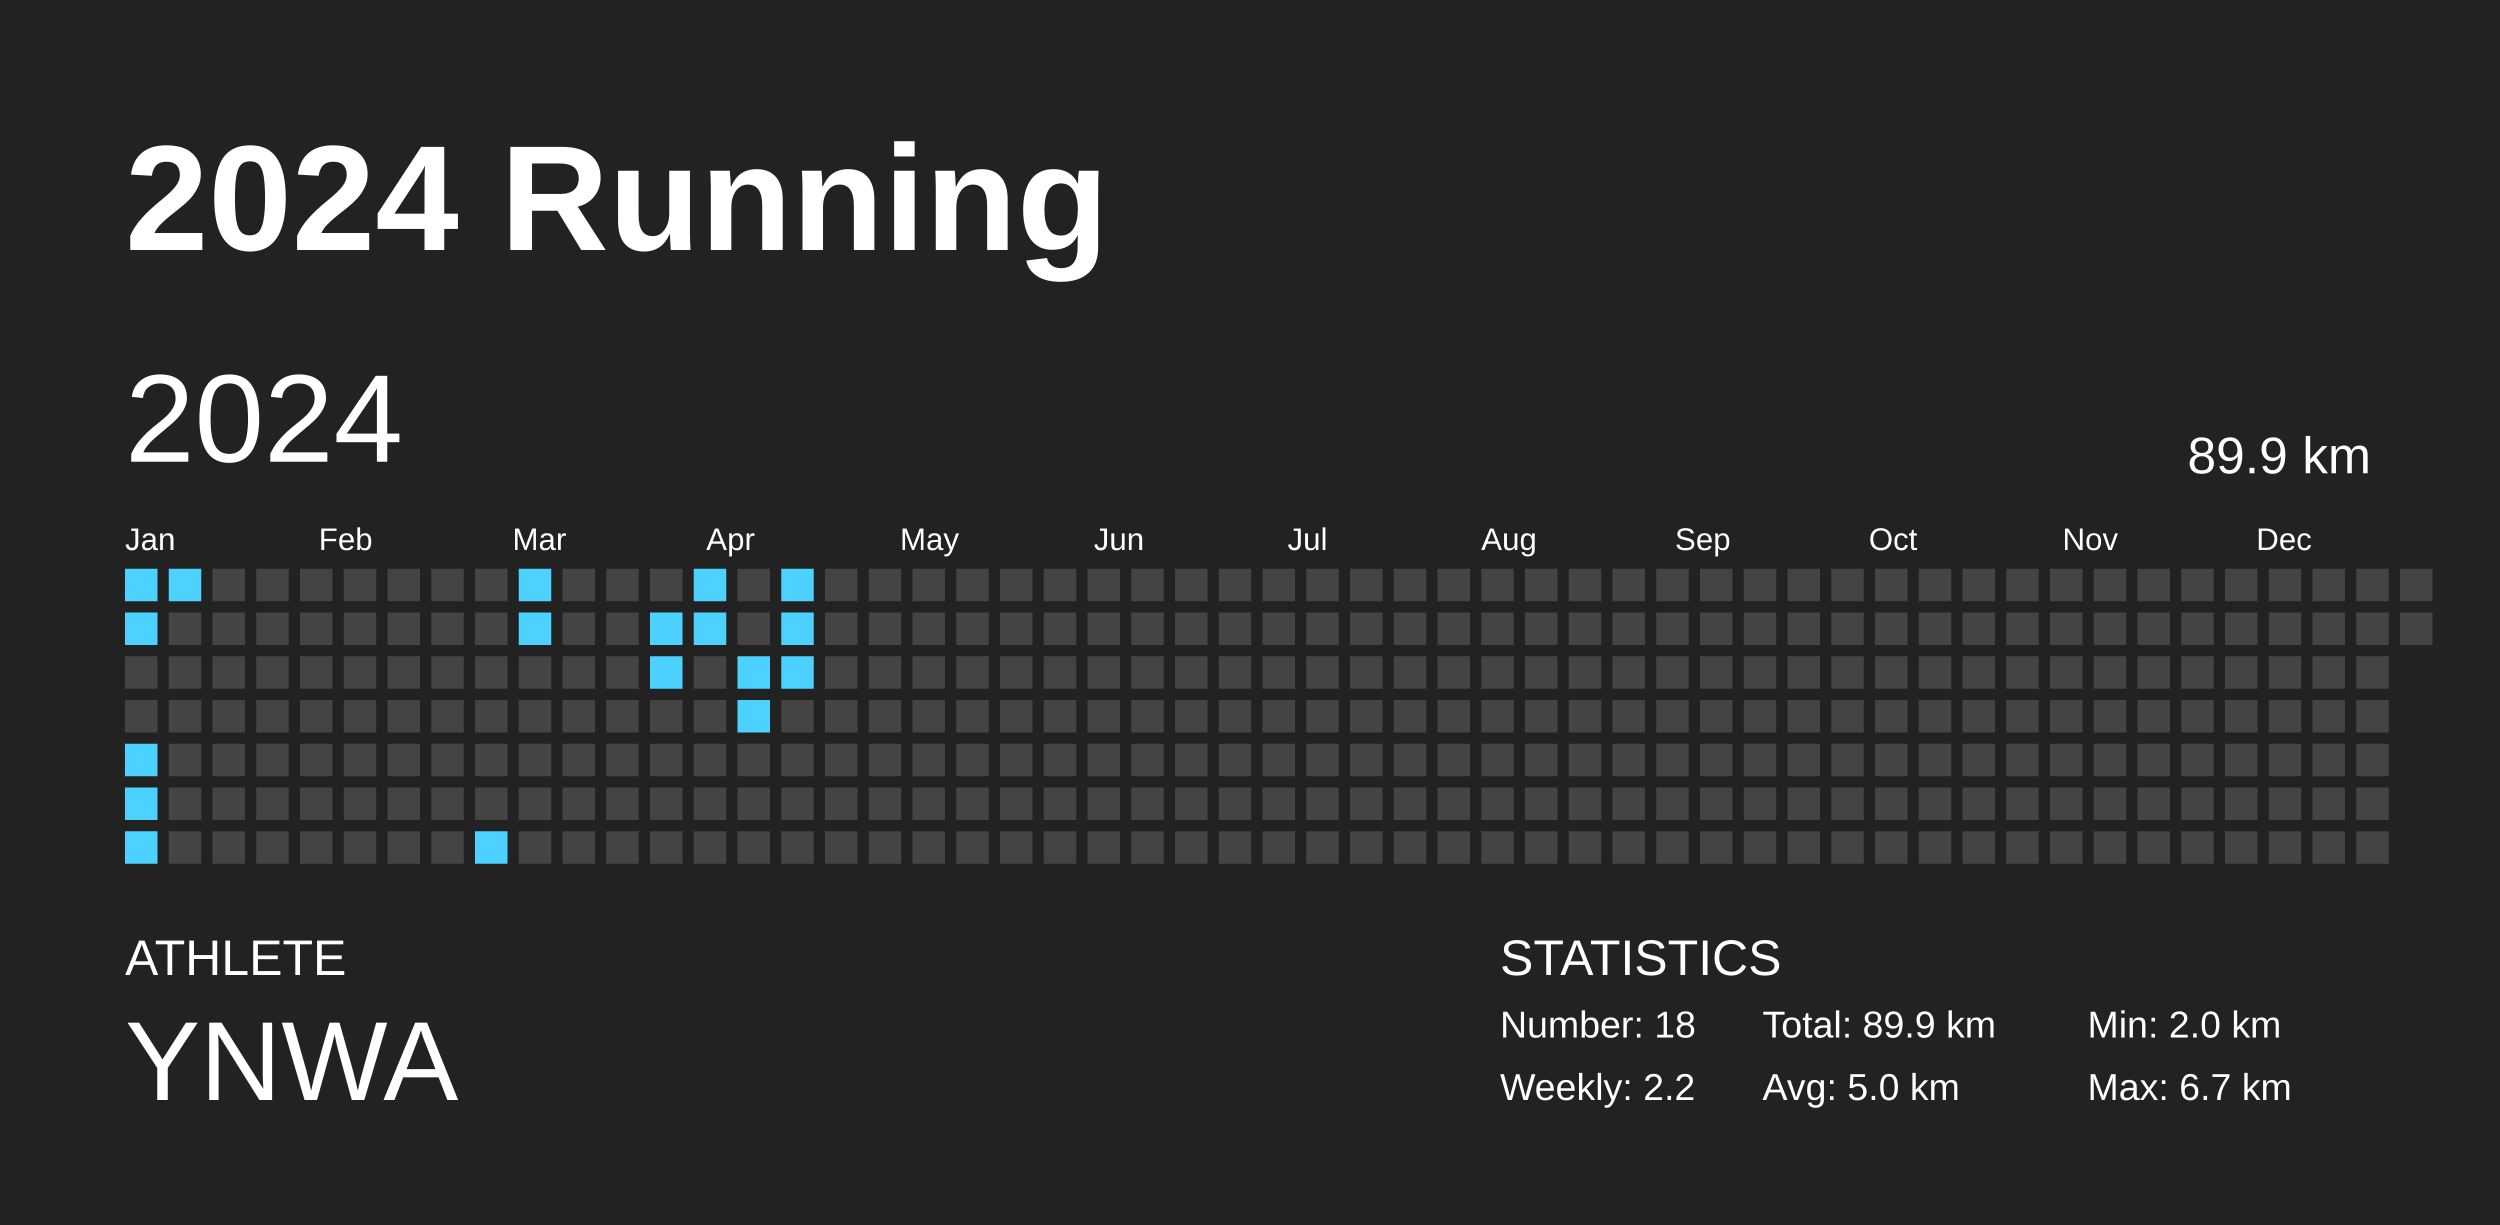
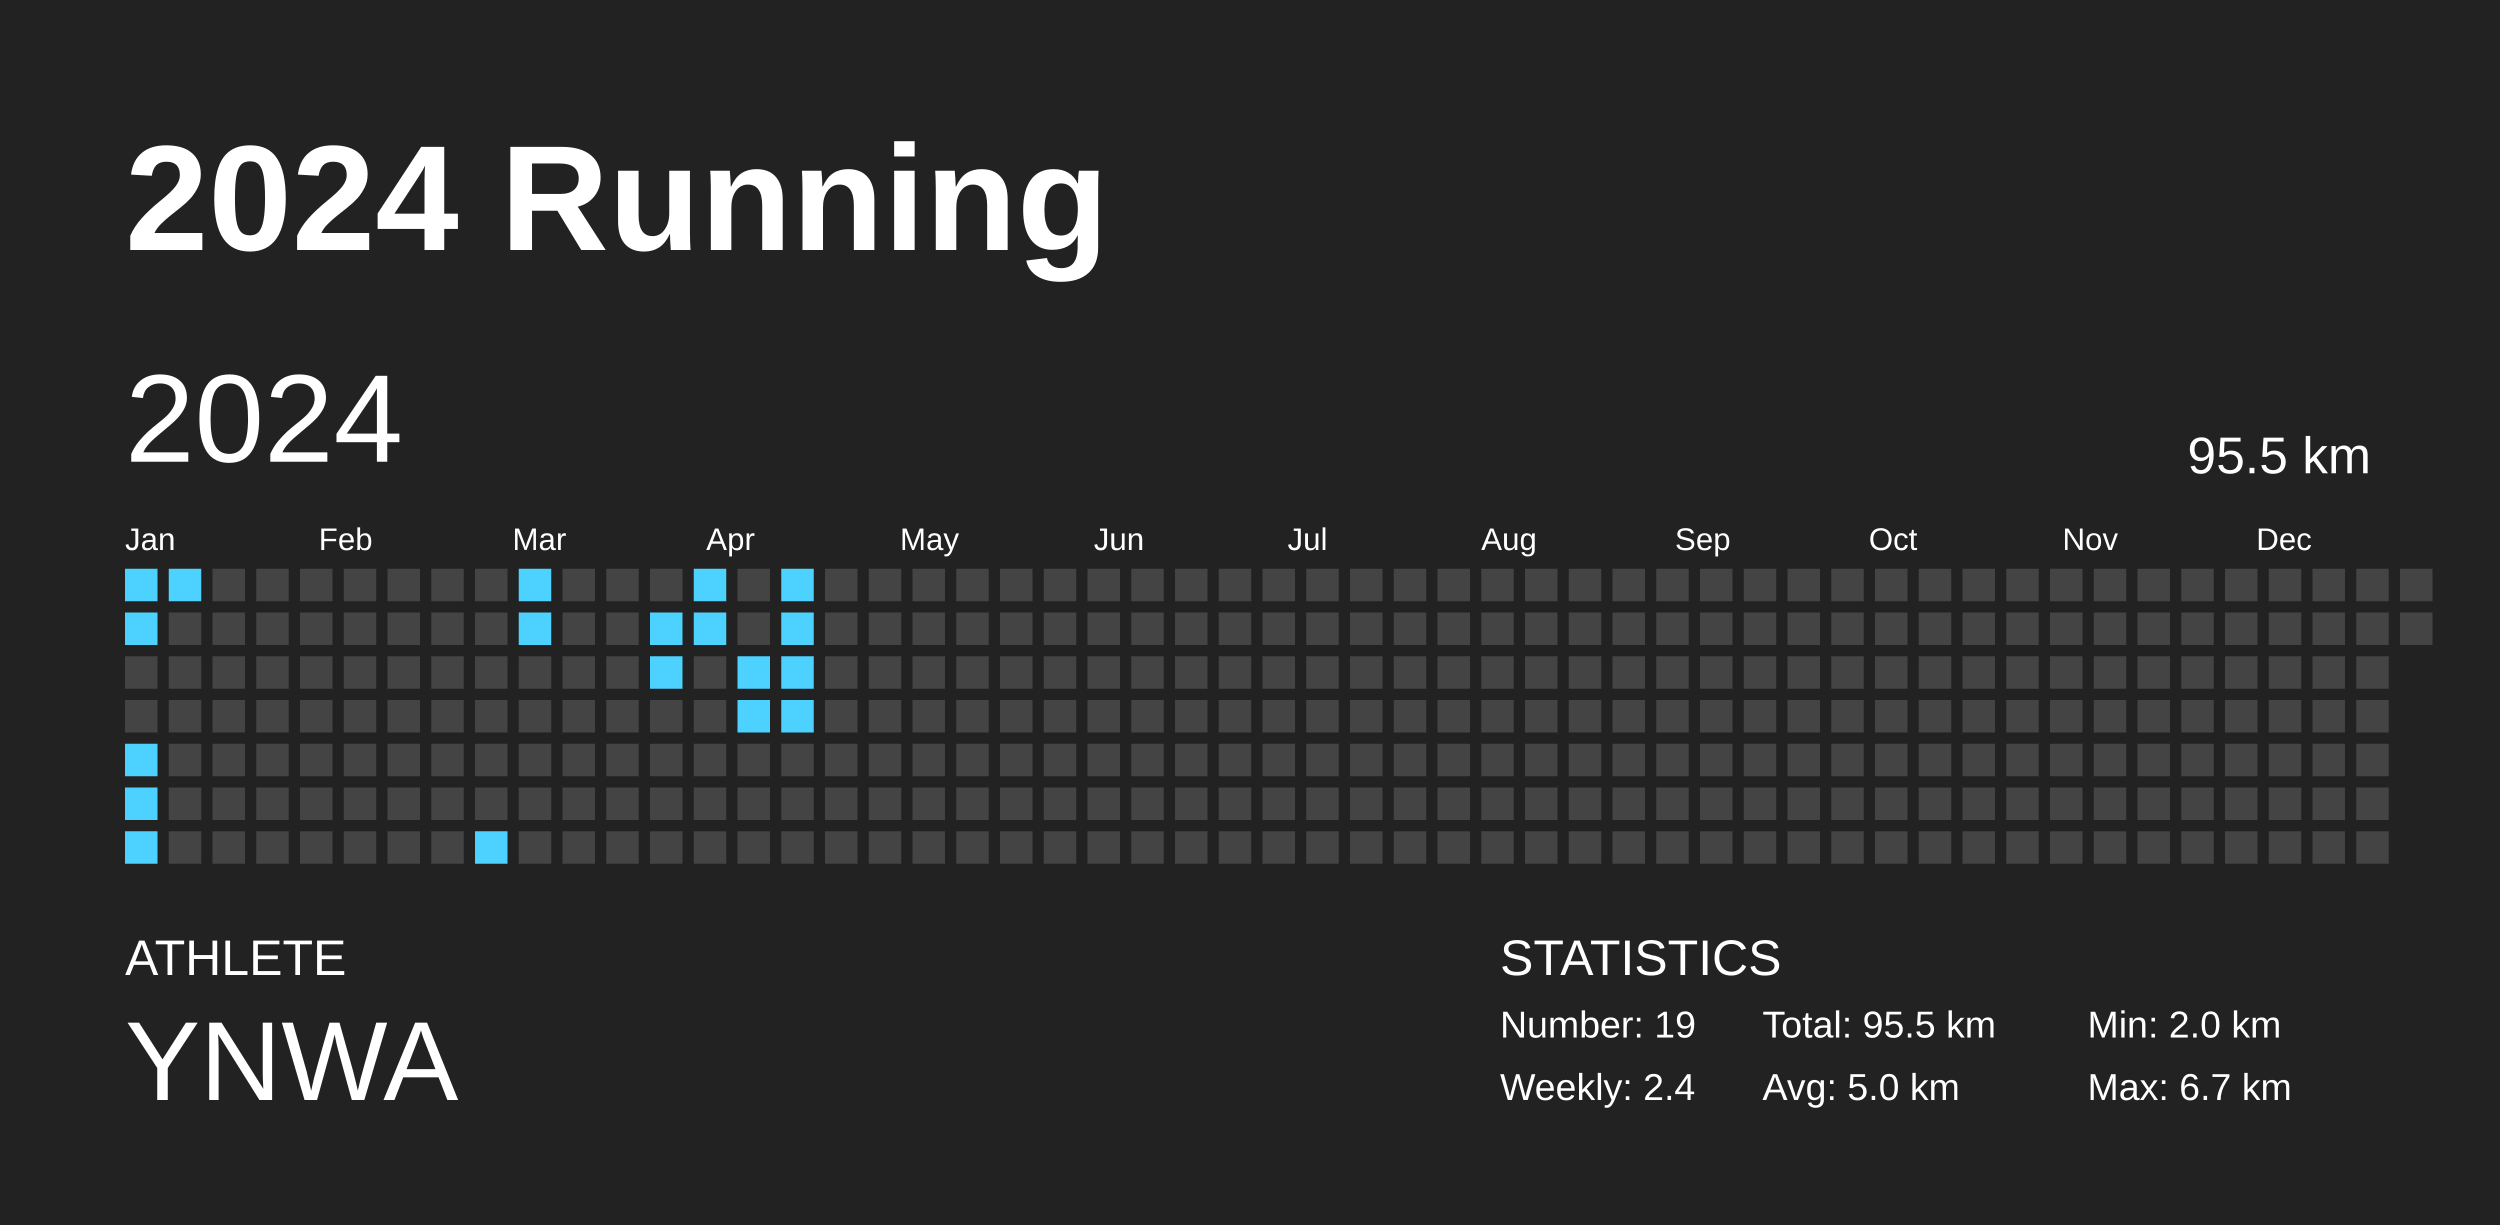
<svg xmlns="http://www.w3.org/2000/svg" baseProfile="full" height="98mm" version="1.1" viewBox="0,0,200,98" width="200mm">
  <defs />
  <rect fill="#222222" height="98" width="200" x="0" y="0" />
  <text fill="#FFFFFF" style="font-size:12px; font-family:Arial; font-weight:bold;" x="10" y="20">2024 Running</text>
  <text fill="#FFFFFF" style="font-size:4px; font-family:Arial" x="10" y="78">ATHLETE</text>
  <text fill="#FFFFFF" style="font-size:9px; font-family:Arial" x="10" y="88">YNWA</text>
  <text fill="#FFFFFF" style="font-size:4px; font-family:Arial" x="120" y="78">STATISTICS</text>
-   <text fill="#FFFFFF" style="font-size:3px; font-family:Arial" x="120" y="83">Number: 18</text>
-   <text fill="#FFFFFF" style="font-size:3px; font-family:Arial" x="120" y="88">Weekly: 2.2</text>
-   <text fill="#FFFFFF" style="font-size:3px; font-family:Arial" x="141" y="83">Total: 89.9 km</text>
+   <text fill="#FFFFFF" style="font-size:3px; font-family:Arial" x="120" y="83">Number: 19</text>
+   <text fill="#FFFFFF" style="font-size:3px; font-family:Arial" x="120" y="88">Weekly: 2.4</text>
+   <text fill="#FFFFFF" style="font-size:3px; font-family:Arial" x="141" y="83">Total: 95.5 km</text>
  <text fill="#FFFFFF" style="font-size:3px; font-family:Arial" x="141" y="88">Avg: 5.0 km</text>
  <text fill="#FFFFFF" style="font-size:3px; font-family:Arial" x="167" y="83">Min: 2.0 km</text>
  <text fill="#FFFFFF" style="font-size:3px; font-family:Arial" x="167" y="88">Max: 6.7 km</text>
  <text dominant-baseline="hanging" fill="#FFFFFF" style="font-size:10.0px; font-family:Arial;" x="10" y="30">2024</text>
-   <text dominant-baseline="hanging" fill="#FFFFFF" style="font-size:4.125px; font-family:Arial;" x="175" y="35">89.9 km</text>
+   <text dominant-baseline="hanging" fill="#FFFFFF" style="font-size:4.125px; font-family:Arial;" x="175" y="35">95.5 km</text>
  <text fill="#FFFFFF" style="font-size:2.5px; font-family:Arial" x="10.0" y="44">Jan</text>
  <text fill="#FFFFFF" style="font-size:2.5px; font-family:Arial" x="25.5" y="44">Feb</text>
  <text fill="#FFFFFF" style="font-size:2.5px; font-family:Arial" x="41.0" y="44">Mar</text>
  <text fill="#FFFFFF" style="font-size:2.5px; font-family:Arial" x="56.5" y="44">Apr</text>
  <text fill="#FFFFFF" style="font-size:2.5px; font-family:Arial" x="72.0" y="44">May</text>
  <text fill="#FFFFFF" style="font-size:2.5px; font-family:Arial" x="87.5" y="44">Jun</text>
  <text fill="#FFFFFF" style="font-size:2.5px; font-family:Arial" x="103.0" y="44">Jul</text>
  <text fill="#FFFFFF" style="font-size:2.5px; font-family:Arial" x="118.5" y="44">Aug</text>
  <text fill="#FFFFFF" style="font-size:2.5px; font-family:Arial" x="134.0" y="44">Sep</text>
  <text fill="#FFFFFF" style="font-size:2.5px; font-family:Arial" x="149.5" y="44">Oct</text>
  <text fill="#FFFFFF" style="font-size:2.5px; font-family:Arial" x="165.0" y="44">Nov</text>
  <text fill="#FFFFFF" style="font-size:2.5px; font-family:Arial" x="180.5" y="44">Dec</text>
  <rect fill="#4dd2ff" height="2.6" width="2.6" x="10.0" y="45.5" />
  <rect fill="#4dd2ff" height="2.6" width="2.6" x="10.0" y="49.0" />
  <rect fill="#444444" height="2.6" width="2.6" x="10.0" y="52.5" />
  <rect fill="#444444" height="2.6" width="2.6" x="10.0" y="56.0" />
  <rect fill="#4dd2ff" height="2.6" width="2.6" x="10.0" y="59.5" />
  <rect fill="#4dd2ff" height="2.6" width="2.6" x="10.0" y="63.0" />
  <rect fill="#4dd2ff" height="2.6" width="2.6" x="10.0" y="66.5" />
  <rect fill="#4dd2ff" height="2.6" width="2.6" x="13.5" y="45.5" />
  <rect fill="#444444" height="2.6" width="2.6" x="13.5" y="49.0" />
  <rect fill="#444444" height="2.6" width="2.6" x="13.5" y="52.5" />
  <rect fill="#444444" height="2.6" width="2.6" x="13.5" y="56.0" />
  <rect fill="#444444" height="2.6" width="2.6" x="13.5" y="59.5" />
  <rect fill="#444444" height="2.6" width="2.6" x="13.5" y="63.0" />
  <rect fill="#444444" height="2.6" width="2.6" x="13.5" y="66.5" />
  <rect fill="#444444" height="2.6" width="2.6" x="17.0" y="45.5" />
  <rect fill="#444444" height="2.6" width="2.6" x="17.0" y="49.0" />
  <rect fill="#444444" height="2.6" width="2.6" x="17.0" y="52.5" />
  <rect fill="#444444" height="2.6" width="2.6" x="17.0" y="56.0" />
  <rect fill="#444444" height="2.6" width="2.6" x="17.0" y="59.5" />
  <rect fill="#444444" height="2.6" width="2.6" x="17.0" y="63.0" />
  <rect fill="#444444" height="2.6" width="2.6" x="17.0" y="66.5" />
  <rect fill="#444444" height="2.6" width="2.6" x="20.5" y="45.5" />
  <rect fill="#444444" height="2.6" width="2.6" x="20.5" y="49.0" />
  <rect fill="#444444" height="2.6" width="2.6" x="20.5" y="52.5" />
  <rect fill="#444444" height="2.6" width="2.6" x="20.5" y="56.0" />
  <rect fill="#444444" height="2.6" width="2.6" x="20.5" y="59.5" />
  <rect fill="#444444" height="2.6" width="2.6" x="20.5" y="63.0" />
  <rect fill="#444444" height="2.6" width="2.6" x="20.5" y="66.5" />
  <rect fill="#444444" height="2.6" width="2.6" x="24.0" y="45.5" />
  <rect fill="#444444" height="2.6" width="2.6" x="24.0" y="49.0" />
  <rect fill="#444444" height="2.6" width="2.6" x="24.0" y="52.5" />
  <rect fill="#444444" height="2.6" width="2.6" x="24.0" y="56.0" />
  <rect fill="#444444" height="2.6" width="2.6" x="24.0" y="59.5" />
  <rect fill="#444444" height="2.6" width="2.6" x="24.0" y="63.0" />
  <rect fill="#444444" height="2.6" width="2.6" x="24.0" y="66.5" />
  <rect fill="#444444" height="2.6" width="2.6" x="27.5" y="45.5" />
  <rect fill="#444444" height="2.6" width="2.6" x="27.5" y="49.0" />
  <rect fill="#444444" height="2.6" width="2.6" x="27.5" y="52.5" />
  <rect fill="#444444" height="2.6" width="2.6" x="27.5" y="56.0" />
  <rect fill="#444444" height="2.6" width="2.6" x="27.5" y="59.5" />
  <rect fill="#444444" height="2.6" width="2.6" x="27.5" y="63.0" />
  <rect fill="#444444" height="2.6" width="2.6" x="27.5" y="66.5" />
  <rect fill="#444444" height="2.6" width="2.6" x="31.0" y="45.5" />
  <rect fill="#444444" height="2.6" width="2.6" x="31.0" y="49.0" />
  <rect fill="#444444" height="2.6" width="2.6" x="31.0" y="52.5" />
  <rect fill="#444444" height="2.6" width="2.6" x="31.0" y="56.0" />
  <rect fill="#444444" height="2.6" width="2.6" x="31.0" y="59.5" />
  <rect fill="#444444" height="2.6" width="2.6" x="31.0" y="63.0" />
  <rect fill="#444444" height="2.6" width="2.6" x="31.0" y="66.5" />
  <rect fill="#444444" height="2.6" width="2.6" x="34.5" y="45.5" />
  <rect fill="#444444" height="2.6" width="2.6" x="34.5" y="49.0" />
  <rect fill="#444444" height="2.6" width="2.6" x="34.5" y="52.5" />
  <rect fill="#444444" height="2.6" width="2.6" x="34.5" y="56.0" />
  <rect fill="#444444" height="2.6" width="2.6" x="34.5" y="59.5" />
  <rect fill="#444444" height="2.6" width="2.6" x="34.5" y="63.0" />
  <rect fill="#444444" height="2.6" width="2.6" x="34.5" y="66.5" />
  <rect fill="#444444" height="2.6" width="2.6" x="38.0" y="45.5" />
  <rect fill="#444444" height="2.6" width="2.6" x="38.0" y="49.0" />
  <rect fill="#444444" height="2.6" width="2.6" x="38.0" y="52.5" />
  <rect fill="#444444" height="2.6" width="2.6" x="38.0" y="56.0" />
  <rect fill="#444444" height="2.6" width="2.6" x="38.0" y="59.5" />
  <rect fill="#444444" height="2.6" width="2.6" x="38.0" y="63.0" />
  <rect fill="#4dd2ff" height="2.6" width="2.6" x="38.0" y="66.5" />
  <rect fill="#4dd2ff" height="2.6" width="2.6" x="41.5" y="45.5" />
  <rect fill="#4dd2ff" height="2.6" width="2.6" x="41.5" y="49.0" />
  <rect fill="#444444" height="2.6" width="2.6" x="41.5" y="52.5" />
  <rect fill="#444444" height="2.6" width="2.6" x="41.5" y="56.0" />
  <rect fill="#444444" height="2.6" width="2.6" x="41.5" y="59.5" />
  <rect fill="#444444" height="2.6" width="2.6" x="41.5" y="63.0" />
  <rect fill="#444444" height="2.6" width="2.6" x="41.5" y="66.5" />
  <rect fill="#444444" height="2.6" width="2.6" x="45.0" y="45.5" />
  <rect fill="#444444" height="2.6" width="2.6" x="45.0" y="49.0" />
  <rect fill="#444444" height="2.6" width="2.6" x="45.0" y="52.5" />
  <rect fill="#444444" height="2.6" width="2.6" x="45.0" y="56.0" />
  <rect fill="#444444" height="2.6" width="2.6" x="45.0" y="59.5" />
  <rect fill="#444444" height="2.6" width="2.6" x="45.0" y="63.0" />
  <rect fill="#444444" height="2.6" width="2.6" x="45.0" y="66.5" />
  <rect fill="#444444" height="2.6" width="2.6" x="48.5" y="45.5" />
  <rect fill="#444444" height="2.6" width="2.6" x="48.5" y="49.0" />
  <rect fill="#444444" height="2.6" width="2.6" x="48.5" y="52.5" />
  <rect fill="#444444" height="2.6" width="2.6" x="48.5" y="56.0" />
  <rect fill="#444444" height="2.6" width="2.6" x="48.5" y="59.5" />
  <rect fill="#444444" height="2.6" width="2.6" x="48.5" y="63.0" />
  <rect fill="#444444" height="2.6" width="2.6" x="48.5" y="66.5" />
  <rect fill="#444444" height="2.6" width="2.6" x="52.0" y="45.5" />
  <rect fill="#4dd2ff" height="2.6" width="2.6" x="52.0" y="49.0" />
  <rect fill="#4dd2ff" height="2.6" width="2.6" x="52.0" y="52.5" />
  <rect fill="#444444" height="2.6" width="2.6" x="52.0" y="56.0" />
  <rect fill="#444444" height="2.6" width="2.6" x="52.0" y="59.5" />
  <rect fill="#444444" height="2.6" width="2.6" x="52.0" y="63.0" />
  <rect fill="#444444" height="2.6" width="2.6" x="52.0" y="66.5" />
  <rect fill="#4dd2ff" height="2.6" width="2.6" x="55.5" y="45.5" />
  <rect fill="#4dd2ff" height="2.6" width="2.6" x="55.5" y="49.0" />
  <rect fill="#444444" height="2.6" width="2.6" x="55.5" y="52.5" />
  <rect fill="#444444" height="2.6" width="2.6" x="55.5" y="56.0" />
  <rect fill="#444444" height="2.6" width="2.6" x="55.5" y="59.5" />
  <rect fill="#444444" height="2.6" width="2.6" x="55.5" y="63.0" />
  <rect fill="#444444" height="2.6" width="2.6" x="55.5" y="66.5" />
  <rect fill="#444444" height="2.6" width="2.6" x="59.0" y="45.5" />
  <rect fill="#444444" height="2.6" width="2.6" x="59.0" y="49.0" />
  <rect fill="#4dd2ff" height="2.6" width="2.6" x="59.0" y="52.5" />
  <rect fill="#4dd2ff" height="2.6" width="2.6" x="59.0" y="56.0" />
  <rect fill="#444444" height="2.6" width="2.6" x="59.0" y="59.5" />
  <rect fill="#444444" height="2.6" width="2.6" x="59.0" y="63.0" />
  <rect fill="#444444" height="2.6" width="2.6" x="59.0" y="66.5" />
  <rect fill="#4dd2ff" height="2.6" width="2.6" x="62.5" y="45.5" />
  <rect fill="#4dd2ff" height="2.6" width="2.6" x="62.5" y="49.0" />
  <rect fill="#4dd2ff" height="2.6" width="2.6" x="62.5" y="52.5" />
-   <rect fill="#444444" height="2.6" width="2.6" x="62.5" y="56.0" />
+   <rect fill="#4dd2ff" height="2.6" width="2.6" x="62.5" y="56.0" />
  <rect fill="#444444" height="2.6" width="2.6" x="62.5" y="59.5" />
  <rect fill="#444444" height="2.6" width="2.6" x="62.5" y="63.0" />
  <rect fill="#444444" height="2.6" width="2.6" x="62.5" y="66.5" />
  <rect fill="#444444" height="2.6" width="2.6" x="66.0" y="45.5" />
  <rect fill="#444444" height="2.6" width="2.6" x="66.0" y="49.0" />
  <rect fill="#444444" height="2.6" width="2.6" x="66.0" y="52.5" />
  <rect fill="#444444" height="2.6" width="2.6" x="66.0" y="56.0" />
  <rect fill="#444444" height="2.6" width="2.6" x="66.0" y="59.5" />
  <rect fill="#444444" height="2.6" width="2.6" x="66.0" y="63.0" />
  <rect fill="#444444" height="2.6" width="2.6" x="66.0" y="66.5" />
  <rect fill="#444444" height="2.6" width="2.6" x="69.5" y="45.5" />
  <rect fill="#444444" height="2.6" width="2.6" x="69.5" y="49.0" />
  <rect fill="#444444" height="2.6" width="2.6" x="69.5" y="52.5" />
  <rect fill="#444444" height="2.6" width="2.6" x="69.5" y="56.0" />
  <rect fill="#444444" height="2.6" width="2.6" x="69.5" y="59.5" />
  <rect fill="#444444" height="2.6" width="2.6" x="69.5" y="63.0" />
  <rect fill="#444444" height="2.6" width="2.6" x="69.5" y="66.5" />
  <rect fill="#444444" height="2.6" width="2.6" x="73.0" y="45.5" />
  <rect fill="#444444" height="2.6" width="2.6" x="73.0" y="49.0" />
  <rect fill="#444444" height="2.6" width="2.6" x="73.0" y="52.5" />
  <rect fill="#444444" height="2.6" width="2.6" x="73.0" y="56.0" />
  <rect fill="#444444" height="2.6" width="2.6" x="73.0" y="59.5" />
  <rect fill="#444444" height="2.6" width="2.6" x="73.0" y="63.0" />
  <rect fill="#444444" height="2.6" width="2.6" x="73.0" y="66.5" />
  <rect fill="#444444" height="2.6" width="2.6" x="76.5" y="45.5" />
  <rect fill="#444444" height="2.6" width="2.6" x="76.5" y="49.0" />
  <rect fill="#444444" height="2.6" width="2.6" x="76.5" y="52.5" />
  <rect fill="#444444" height="2.6" width="2.6" x="76.5" y="56.0" />
  <rect fill="#444444" height="2.6" width="2.6" x="76.5" y="59.5" />
  <rect fill="#444444" height="2.6" width="2.6" x="76.5" y="63.0" />
  <rect fill="#444444" height="2.6" width="2.6" x="76.5" y="66.5" />
  <rect fill="#444444" height="2.6" width="2.6" x="80.0" y="45.5" />
  <rect fill="#444444" height="2.6" width="2.6" x="80.0" y="49.0" />
  <rect fill="#444444" height="2.6" width="2.6" x="80.0" y="52.5" />
  <rect fill="#444444" height="2.6" width="2.6" x="80.0" y="56.0" />
  <rect fill="#444444" height="2.6" width="2.6" x="80.0" y="59.5" />
  <rect fill="#444444" height="2.6" width="2.6" x="80.0" y="63.0" />
  <rect fill="#444444" height="2.6" width="2.6" x="80.0" y="66.5" />
  <rect fill="#444444" height="2.6" width="2.6" x="83.5" y="45.5" />
  <rect fill="#444444" height="2.6" width="2.6" x="83.5" y="49.0" />
  <rect fill="#444444" height="2.6" width="2.6" x="83.5" y="52.5" />
  <rect fill="#444444" height="2.6" width="2.6" x="83.5" y="56.0" />
  <rect fill="#444444" height="2.6" width="2.6" x="83.5" y="59.5" />
  <rect fill="#444444" height="2.6" width="2.6" x="83.5" y="63.0" />
  <rect fill="#444444" height="2.6" width="2.6" x="83.5" y="66.5" />
  <rect fill="#444444" height="2.6" width="2.6" x="87.0" y="45.5" />
  <rect fill="#444444" height="2.6" width="2.6" x="87.0" y="49.0" />
  <rect fill="#444444" height="2.6" width="2.6" x="87.0" y="52.5" />
  <rect fill="#444444" height="2.6" width="2.6" x="87.0" y="56.0" />
  <rect fill="#444444" height="2.6" width="2.6" x="87.0" y="59.5" />
  <rect fill="#444444" height="2.6" width="2.6" x="87.0" y="63.0" />
  <rect fill="#444444" height="2.6" width="2.6" x="87.0" y="66.5" />
  <rect fill="#444444" height="2.6" width="2.6" x="90.5" y="45.5" />
  <rect fill="#444444" height="2.6" width="2.6" x="90.5" y="49.0" />
  <rect fill="#444444" height="2.6" width="2.6" x="90.5" y="52.5" />
  <rect fill="#444444" height="2.6" width="2.6" x="90.5" y="56.0" />
  <rect fill="#444444" height="2.6" width="2.6" x="90.5" y="59.5" />
  <rect fill="#444444" height="2.6" width="2.6" x="90.5" y="63.0" />
  <rect fill="#444444" height="2.6" width="2.6" x="90.5" y="66.5" />
  <rect fill="#444444" height="2.6" width="2.6" x="94.0" y="45.5" />
  <rect fill="#444444" height="2.6" width="2.6" x="94.0" y="49.0" />
  <rect fill="#444444" height="2.6" width="2.6" x="94.0" y="52.5" />
  <rect fill="#444444" height="2.6" width="2.6" x="94.0" y="56.0" />
  <rect fill="#444444" height="2.6" width="2.6" x="94.0" y="59.5" />
  <rect fill="#444444" height="2.6" width="2.6" x="94.0" y="63.0" />
  <rect fill="#444444" height="2.6" width="2.6" x="94.0" y="66.5" />
  <rect fill="#444444" height="2.6" width="2.6" x="97.5" y="45.5" />
  <rect fill="#444444" height="2.6" width="2.6" x="97.5" y="49.0" />
  <rect fill="#444444" height="2.6" width="2.6" x="97.5" y="52.5" />
  <rect fill="#444444" height="2.6" width="2.6" x="97.5" y="56.0" />
  <rect fill="#444444" height="2.6" width="2.6" x="97.5" y="59.5" />
  <rect fill="#444444" height="2.6" width="2.6" x="97.5" y="63.0" />
  <rect fill="#444444" height="2.6" width="2.6" x="97.5" y="66.5" />
  <rect fill="#444444" height="2.6" width="2.6" x="101.0" y="45.5" />
  <rect fill="#444444" height="2.6" width="2.6" x="101.0" y="49.0" />
  <rect fill="#444444" height="2.6" width="2.6" x="101.0" y="52.5" />
  <rect fill="#444444" height="2.6" width="2.6" x="101.0" y="56.0" />
  <rect fill="#444444" height="2.6" width="2.6" x="101.0" y="59.5" />
  <rect fill="#444444" height="2.6" width="2.6" x="101.0" y="63.0" />
  <rect fill="#444444" height="2.6" width="2.6" x="101.0" y="66.5" />
  <rect fill="#444444" height="2.6" width="2.6" x="104.5" y="45.5" />
  <rect fill="#444444" height="2.6" width="2.6" x="104.5" y="49.0" />
  <rect fill="#444444" height="2.6" width="2.6" x="104.5" y="52.5" />
  <rect fill="#444444" height="2.6" width="2.6" x="104.5" y="56.0" />
  <rect fill="#444444" height="2.6" width="2.6" x="104.5" y="59.5" />
  <rect fill="#444444" height="2.6" width="2.6" x="104.5" y="63.0" />
  <rect fill="#444444" height="2.6" width="2.6" x="104.5" y="66.5" />
  <rect fill="#444444" height="2.6" width="2.6" x="108.0" y="45.5" />
  <rect fill="#444444" height="2.6" width="2.6" x="108.0" y="49.0" />
  <rect fill="#444444" height="2.6" width="2.6" x="108.0" y="52.5" />
  <rect fill="#444444" height="2.6" width="2.6" x="108.0" y="56.0" />
  <rect fill="#444444" height="2.6" width="2.6" x="108.0" y="59.5" />
  <rect fill="#444444" height="2.6" width="2.6" x="108.0" y="63.0" />
  <rect fill="#444444" height="2.6" width="2.6" x="108.0" y="66.5" />
  <rect fill="#444444" height="2.6" width="2.6" x="111.5" y="45.5" />
  <rect fill="#444444" height="2.6" width="2.6" x="111.5" y="49.0" />
  <rect fill="#444444" height="2.6" width="2.6" x="111.5" y="52.5" />
  <rect fill="#444444" height="2.6" width="2.6" x="111.5" y="56.0" />
  <rect fill="#444444" height="2.6" width="2.6" x="111.5" y="59.5" />
  <rect fill="#444444" height="2.6" width="2.6" x="111.5" y="63.0" />
  <rect fill="#444444" height="2.6" width="2.6" x="111.5" y="66.5" />
  <rect fill="#444444" height="2.6" width="2.6" x="115.0" y="45.5" />
  <rect fill="#444444" height="2.6" width="2.6" x="115.0" y="49.0" />
  <rect fill="#444444" height="2.6" width="2.6" x="115.0" y="52.5" />
  <rect fill="#444444" height="2.6" width="2.6" x="115.0" y="56.0" />
  <rect fill="#444444" height="2.6" width="2.6" x="115.0" y="59.5" />
  <rect fill="#444444" height="2.6" width="2.6" x="115.0" y="63.0" />
  <rect fill="#444444" height="2.6" width="2.6" x="115.0" y="66.5" />
  <rect fill="#444444" height="2.6" width="2.6" x="118.5" y="45.5" />
  <rect fill="#444444" height="2.6" width="2.6" x="118.5" y="49.0" />
  <rect fill="#444444" height="2.6" width="2.6" x="118.5" y="52.5" />
  <rect fill="#444444" height="2.6" width="2.6" x="118.5" y="56.0" />
  <rect fill="#444444" height="2.6" width="2.6" x="118.5" y="59.5" />
  <rect fill="#444444" height="2.6" width="2.6" x="118.5" y="63.0" />
  <rect fill="#444444" height="2.6" width="2.6" x="118.5" y="66.5" />
  <rect fill="#444444" height="2.6" width="2.6" x="122.0" y="45.5" />
  <rect fill="#444444" height="2.6" width="2.6" x="122.0" y="49.0" />
  <rect fill="#444444" height="2.6" width="2.6" x="122.0" y="52.5" />
  <rect fill="#444444" height="2.6" width="2.6" x="122.0" y="56.0" />
  <rect fill="#444444" height="2.6" width="2.6" x="122.0" y="59.5" />
  <rect fill="#444444" height="2.6" width="2.6" x="122.0" y="63.0" />
  <rect fill="#444444" height="2.6" width="2.6" x="122.0" y="66.5" />
  <rect fill="#444444" height="2.6" width="2.6" x="125.5" y="45.5" />
  <rect fill="#444444" height="2.6" width="2.6" x="125.5" y="49.0" />
  <rect fill="#444444" height="2.6" width="2.6" x="125.5" y="52.5" />
  <rect fill="#444444" height="2.6" width="2.6" x="125.5" y="56.0" />
  <rect fill="#444444" height="2.6" width="2.6" x="125.5" y="59.5" />
  <rect fill="#444444" height="2.6" width="2.6" x="125.5" y="63.0" />
  <rect fill="#444444" height="2.6" width="2.6" x="125.5" y="66.5" />
  <rect fill="#444444" height="2.6" width="2.6" x="129.0" y="45.5" />
  <rect fill="#444444" height="2.6" width="2.6" x="129.0" y="49.0" />
  <rect fill="#444444" height="2.6" width="2.6" x="129.0" y="52.5" />
  <rect fill="#444444" height="2.6" width="2.6" x="129.0" y="56.0" />
  <rect fill="#444444" height="2.6" width="2.6" x="129.0" y="59.5" />
  <rect fill="#444444" height="2.6" width="2.6" x="129.0" y="63.0" />
  <rect fill="#444444" height="2.6" width="2.6" x="129.0" y="66.5" />
  <rect fill="#444444" height="2.6" width="2.6" x="132.5" y="45.5" />
  <rect fill="#444444" height="2.6" width="2.6" x="132.5" y="49.0" />
  <rect fill="#444444" height="2.6" width="2.6" x="132.5" y="52.5" />
  <rect fill="#444444" height="2.6" width="2.6" x="132.5" y="56.0" />
  <rect fill="#444444" height="2.6" width="2.6" x="132.5" y="59.5" />
  <rect fill="#444444" height="2.6" width="2.6" x="132.5" y="63.0" />
  <rect fill="#444444" height="2.6" width="2.6" x="132.5" y="66.5" />
  <rect fill="#444444" height="2.6" width="2.6" x="136.0" y="45.5" />
  <rect fill="#444444" height="2.6" width="2.6" x="136.0" y="49.0" />
  <rect fill="#444444" height="2.6" width="2.6" x="136.0" y="52.5" />
  <rect fill="#444444" height="2.6" width="2.6" x="136.0" y="56.0" />
  <rect fill="#444444" height="2.6" width="2.6" x="136.0" y="59.5" />
  <rect fill="#444444" height="2.6" width="2.6" x="136.0" y="63.0" />
  <rect fill="#444444" height="2.6" width="2.6" x="136.0" y="66.5" />
  <rect fill="#444444" height="2.6" width="2.6" x="139.5" y="45.5" />
  <rect fill="#444444" height="2.6" width="2.6" x="139.5" y="49.0" />
  <rect fill="#444444" height="2.6" width="2.6" x="139.5" y="52.5" />
  <rect fill="#444444" height="2.6" width="2.6" x="139.5" y="56.0" />
  <rect fill="#444444" height="2.6" width="2.6" x="139.5" y="59.5" />
  <rect fill="#444444" height="2.6" width="2.6" x="139.5" y="63.0" />
  <rect fill="#444444" height="2.6" width="2.6" x="139.5" y="66.5" />
  <rect fill="#444444" height="2.6" width="2.6" x="143.0" y="45.5" />
  <rect fill="#444444" height="2.6" width="2.6" x="143.0" y="49.0" />
  <rect fill="#444444" height="2.6" width="2.6" x="143.0" y="52.5" />
  <rect fill="#444444" height="2.6" width="2.6" x="143.0" y="56.0" />
  <rect fill="#444444" height="2.6" width="2.6" x="143.0" y="59.5" />
  <rect fill="#444444" height="2.6" width="2.6" x="143.0" y="63.0" />
  <rect fill="#444444" height="2.6" width="2.6" x="143.0" y="66.5" />
  <rect fill="#444444" height="2.6" width="2.6" x="146.5" y="45.5" />
  <rect fill="#444444" height="2.6" width="2.6" x="146.5" y="49.0" />
  <rect fill="#444444" height="2.6" width="2.6" x="146.5" y="52.5" />
  <rect fill="#444444" height="2.6" width="2.6" x="146.5" y="56.0" />
  <rect fill="#444444" height="2.6" width="2.6" x="146.5" y="59.5" />
  <rect fill="#444444" height="2.6" width="2.6" x="146.5" y="63.0" />
  <rect fill="#444444" height="2.6" width="2.6" x="146.5" y="66.5" />
  <rect fill="#444444" height="2.6" width="2.6" x="150.0" y="45.5" />
  <rect fill="#444444" height="2.6" width="2.6" x="150.0" y="49.0" />
  <rect fill="#444444" height="2.6" width="2.6" x="150.0" y="52.5" />
  <rect fill="#444444" height="2.6" width="2.6" x="150.0" y="56.0" />
  <rect fill="#444444" height="2.6" width="2.6" x="150.0" y="59.5" />
  <rect fill="#444444" height="2.6" width="2.6" x="150.0" y="63.0" />
  <rect fill="#444444" height="2.6" width="2.6" x="150.0" y="66.5" />
  <rect fill="#444444" height="2.6" width="2.6" x="153.5" y="45.5" />
  <rect fill="#444444" height="2.6" width="2.6" x="153.5" y="49.0" />
  <rect fill="#444444" height="2.6" width="2.6" x="153.5" y="52.5" />
  <rect fill="#444444" height="2.6" width="2.6" x="153.5" y="56.0" />
  <rect fill="#444444" height="2.6" width="2.6" x="153.5" y="59.5" />
  <rect fill="#444444" height="2.6" width="2.6" x="153.5" y="63.0" />
  <rect fill="#444444" height="2.6" width="2.6" x="153.5" y="66.5" />
  <rect fill="#444444" height="2.6" width="2.6" x="157.0" y="45.5" />
  <rect fill="#444444" height="2.6" width="2.6" x="157.0" y="49.0" />
  <rect fill="#444444" height="2.6" width="2.6" x="157.0" y="52.5" />
  <rect fill="#444444" height="2.6" width="2.6" x="157.0" y="56.0" />
  <rect fill="#444444" height="2.6" width="2.6" x="157.0" y="59.5" />
  <rect fill="#444444" height="2.6" width="2.6" x="157.0" y="63.0" />
  <rect fill="#444444" height="2.6" width="2.6" x="157.0" y="66.5" />
  <rect fill="#444444" height="2.6" width="2.6" x="160.5" y="45.5" />
  <rect fill="#444444" height="2.6" width="2.6" x="160.5" y="49.0" />
  <rect fill="#444444" height="2.6" width="2.6" x="160.5" y="52.5" />
  <rect fill="#444444" height="2.6" width="2.6" x="160.5" y="56.0" />
  <rect fill="#444444" height="2.6" width="2.6" x="160.5" y="59.5" />
  <rect fill="#444444" height="2.6" width="2.6" x="160.5" y="63.0" />
  <rect fill="#444444" height="2.6" width="2.6" x="160.5" y="66.5" />
  <rect fill="#444444" height="2.6" width="2.6" x="164.0" y="45.5" />
  <rect fill="#444444" height="2.6" width="2.6" x="164.0" y="49.0" />
  <rect fill="#444444" height="2.6" width="2.6" x="164.0" y="52.5" />
  <rect fill="#444444" height="2.6" width="2.6" x="164.0" y="56.0" />
  <rect fill="#444444" height="2.6" width="2.6" x="164.0" y="59.5" />
  <rect fill="#444444" height="2.6" width="2.6" x="164.0" y="63.0" />
  <rect fill="#444444" height="2.6" width="2.6" x="164.0" y="66.5" />
  <rect fill="#444444" height="2.6" width="2.6" x="167.5" y="45.5" />
  <rect fill="#444444" height="2.6" width="2.6" x="167.5" y="49.0" />
  <rect fill="#444444" height="2.6" width="2.6" x="167.5" y="52.5" />
  <rect fill="#444444" height="2.6" width="2.6" x="167.5" y="56.0" />
  <rect fill="#444444" height="2.6" width="2.6" x="167.5" y="59.5" />
  <rect fill="#444444" height="2.6" width="2.6" x="167.5" y="63.0" />
  <rect fill="#444444" height="2.6" width="2.6" x="167.5" y="66.5" />
  <rect fill="#444444" height="2.6" width="2.6" x="171.0" y="45.5" />
  <rect fill="#444444" height="2.6" width="2.6" x="171.0" y="49.0" />
  <rect fill="#444444" height="2.6" width="2.6" x="171.0" y="52.5" />
  <rect fill="#444444" height="2.6" width="2.6" x="171.0" y="56.0" />
  <rect fill="#444444" height="2.6" width="2.6" x="171.0" y="59.5" />
  <rect fill="#444444" height="2.6" width="2.6" x="171.0" y="63.0" />
  <rect fill="#444444" height="2.6" width="2.6" x="171.0" y="66.5" />
  <rect fill="#444444" height="2.6" width="2.6" x="174.5" y="45.5" />
  <rect fill="#444444" height="2.6" width="2.6" x="174.5" y="49.0" />
  <rect fill="#444444" height="2.6" width="2.6" x="174.5" y="52.5" />
  <rect fill="#444444" height="2.6" width="2.6" x="174.5" y="56.0" />
  <rect fill="#444444" height="2.6" width="2.6" x="174.5" y="59.5" />
  <rect fill="#444444" height="2.6" width="2.6" x="174.5" y="63.0" />
  <rect fill="#444444" height="2.6" width="2.6" x="174.5" y="66.5" />
  <rect fill="#444444" height="2.6" width="2.6" x="178.0" y="45.5" />
  <rect fill="#444444" height="2.6" width="2.6" x="178.0" y="49.0" />
  <rect fill="#444444" height="2.6" width="2.6" x="178.0" y="52.5" />
  <rect fill="#444444" height="2.6" width="2.6" x="178.0" y="56.0" />
  <rect fill="#444444" height="2.6" width="2.6" x="178.0" y="59.5" />
  <rect fill="#444444" height="2.6" width="2.6" x="178.0" y="63.0" />
  <rect fill="#444444" height="2.6" width="2.6" x="178.0" y="66.5" />
  <rect fill="#444444" height="2.6" width="2.6" x="181.5" y="45.5" />
  <rect fill="#444444" height="2.6" width="2.6" x="181.5" y="49.0" />
  <rect fill="#444444" height="2.6" width="2.6" x="181.5" y="52.5" />
  <rect fill="#444444" height="2.6" width="2.6" x="181.5" y="56.0" />
  <rect fill="#444444" height="2.6" width="2.6" x="181.5" y="59.5" />
  <rect fill="#444444" height="2.6" width="2.6" x="181.5" y="63.0" />
  <rect fill="#444444" height="2.6" width="2.6" x="181.5" y="66.5" />
  <rect fill="#444444" height="2.6" width="2.6" x="185.0" y="45.5" />
  <rect fill="#444444" height="2.6" width="2.6" x="185.0" y="49.0" />
  <rect fill="#444444" height="2.6" width="2.6" x="185.0" y="52.5" />
  <rect fill="#444444" height="2.6" width="2.6" x="185.0" y="56.0" />
  <rect fill="#444444" height="2.6" width="2.6" x="185.0" y="59.5" />
  <rect fill="#444444" height="2.6" width="2.6" x="185.0" y="63.0" />
  <rect fill="#444444" height="2.6" width="2.6" x="185.0" y="66.5" />
  <rect fill="#444444" height="2.6" width="2.6" x="188.5" y="45.5" />
  <rect fill="#444444" height="2.6" width="2.6" x="188.5" y="49.0" />
  <rect fill="#444444" height="2.6" width="2.6" x="188.5" y="52.5" />
  <rect fill="#444444" height="2.6" width="2.6" x="188.5" y="56.0" />
  <rect fill="#444444" height="2.6" width="2.6" x="188.5" y="59.5" />
  <rect fill="#444444" height="2.6" width="2.6" x="188.5" y="63.0" />
  <rect fill="#444444" height="2.6" width="2.6" x="188.5" y="66.5" />
  <rect fill="#444444" height="2.6" width="2.6" x="192.0" y="45.5" />
  <rect fill="#444444" height="2.6" width="2.6" x="192.0" y="49.0" />
</svg>
